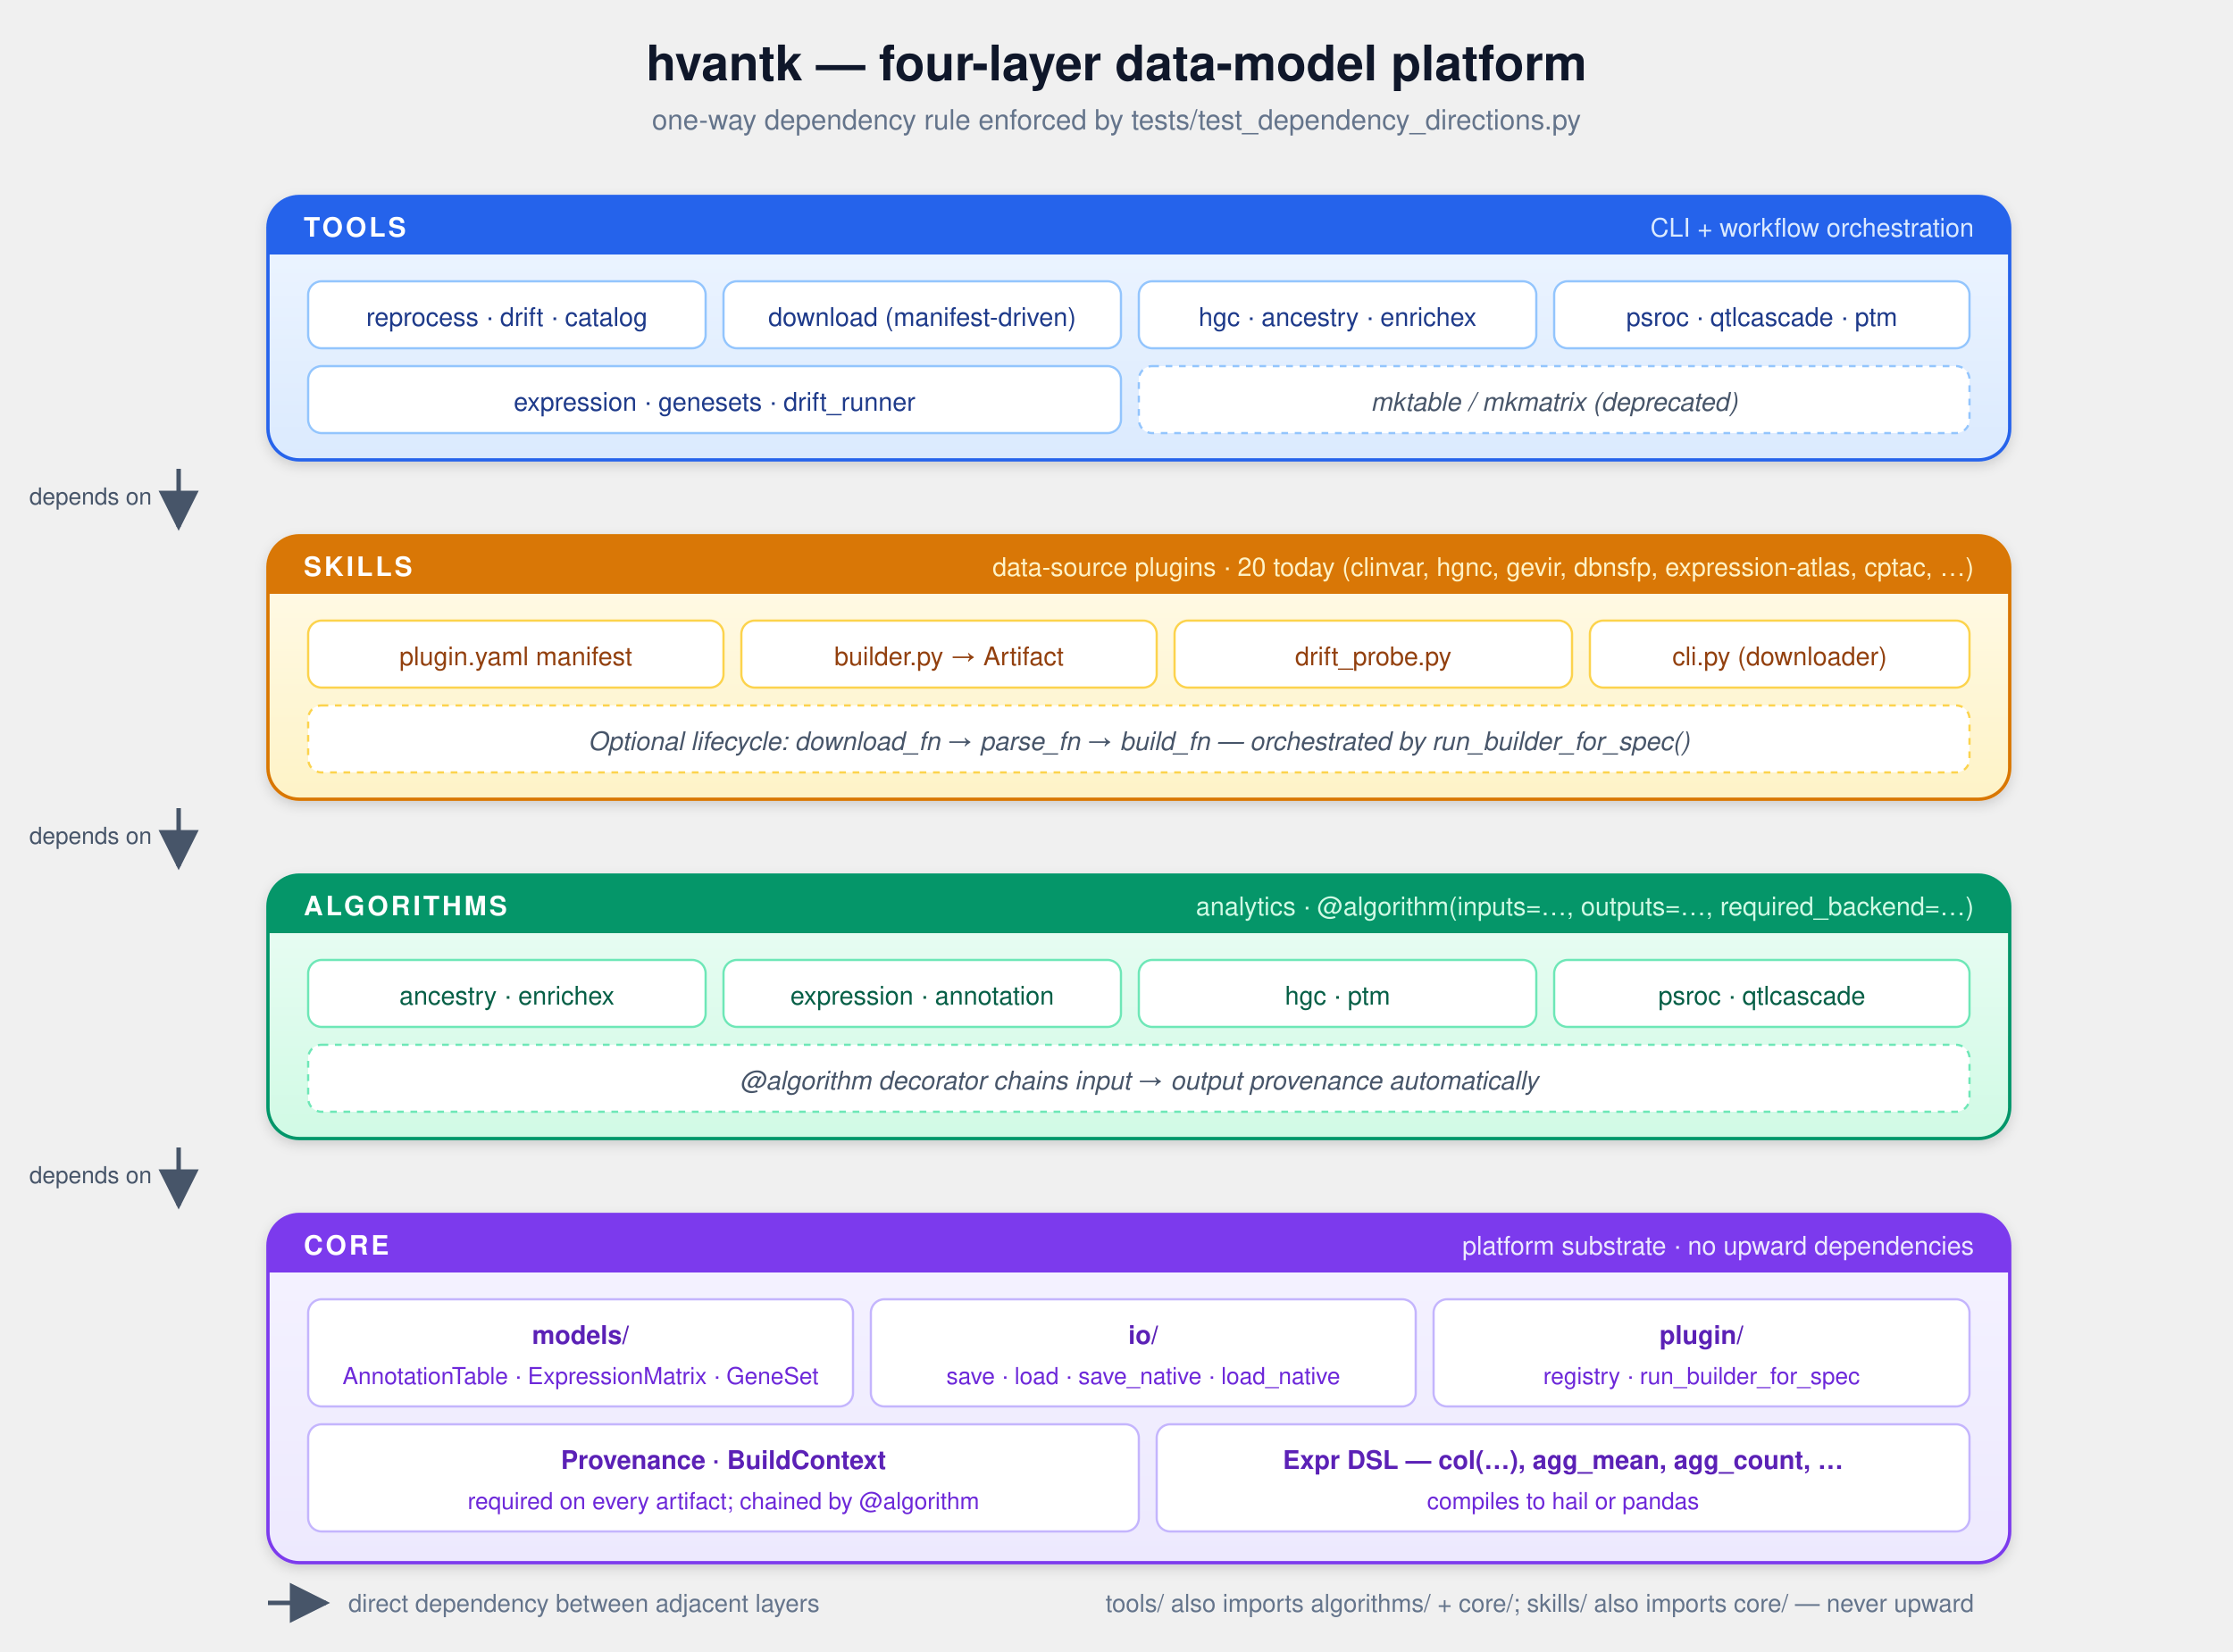
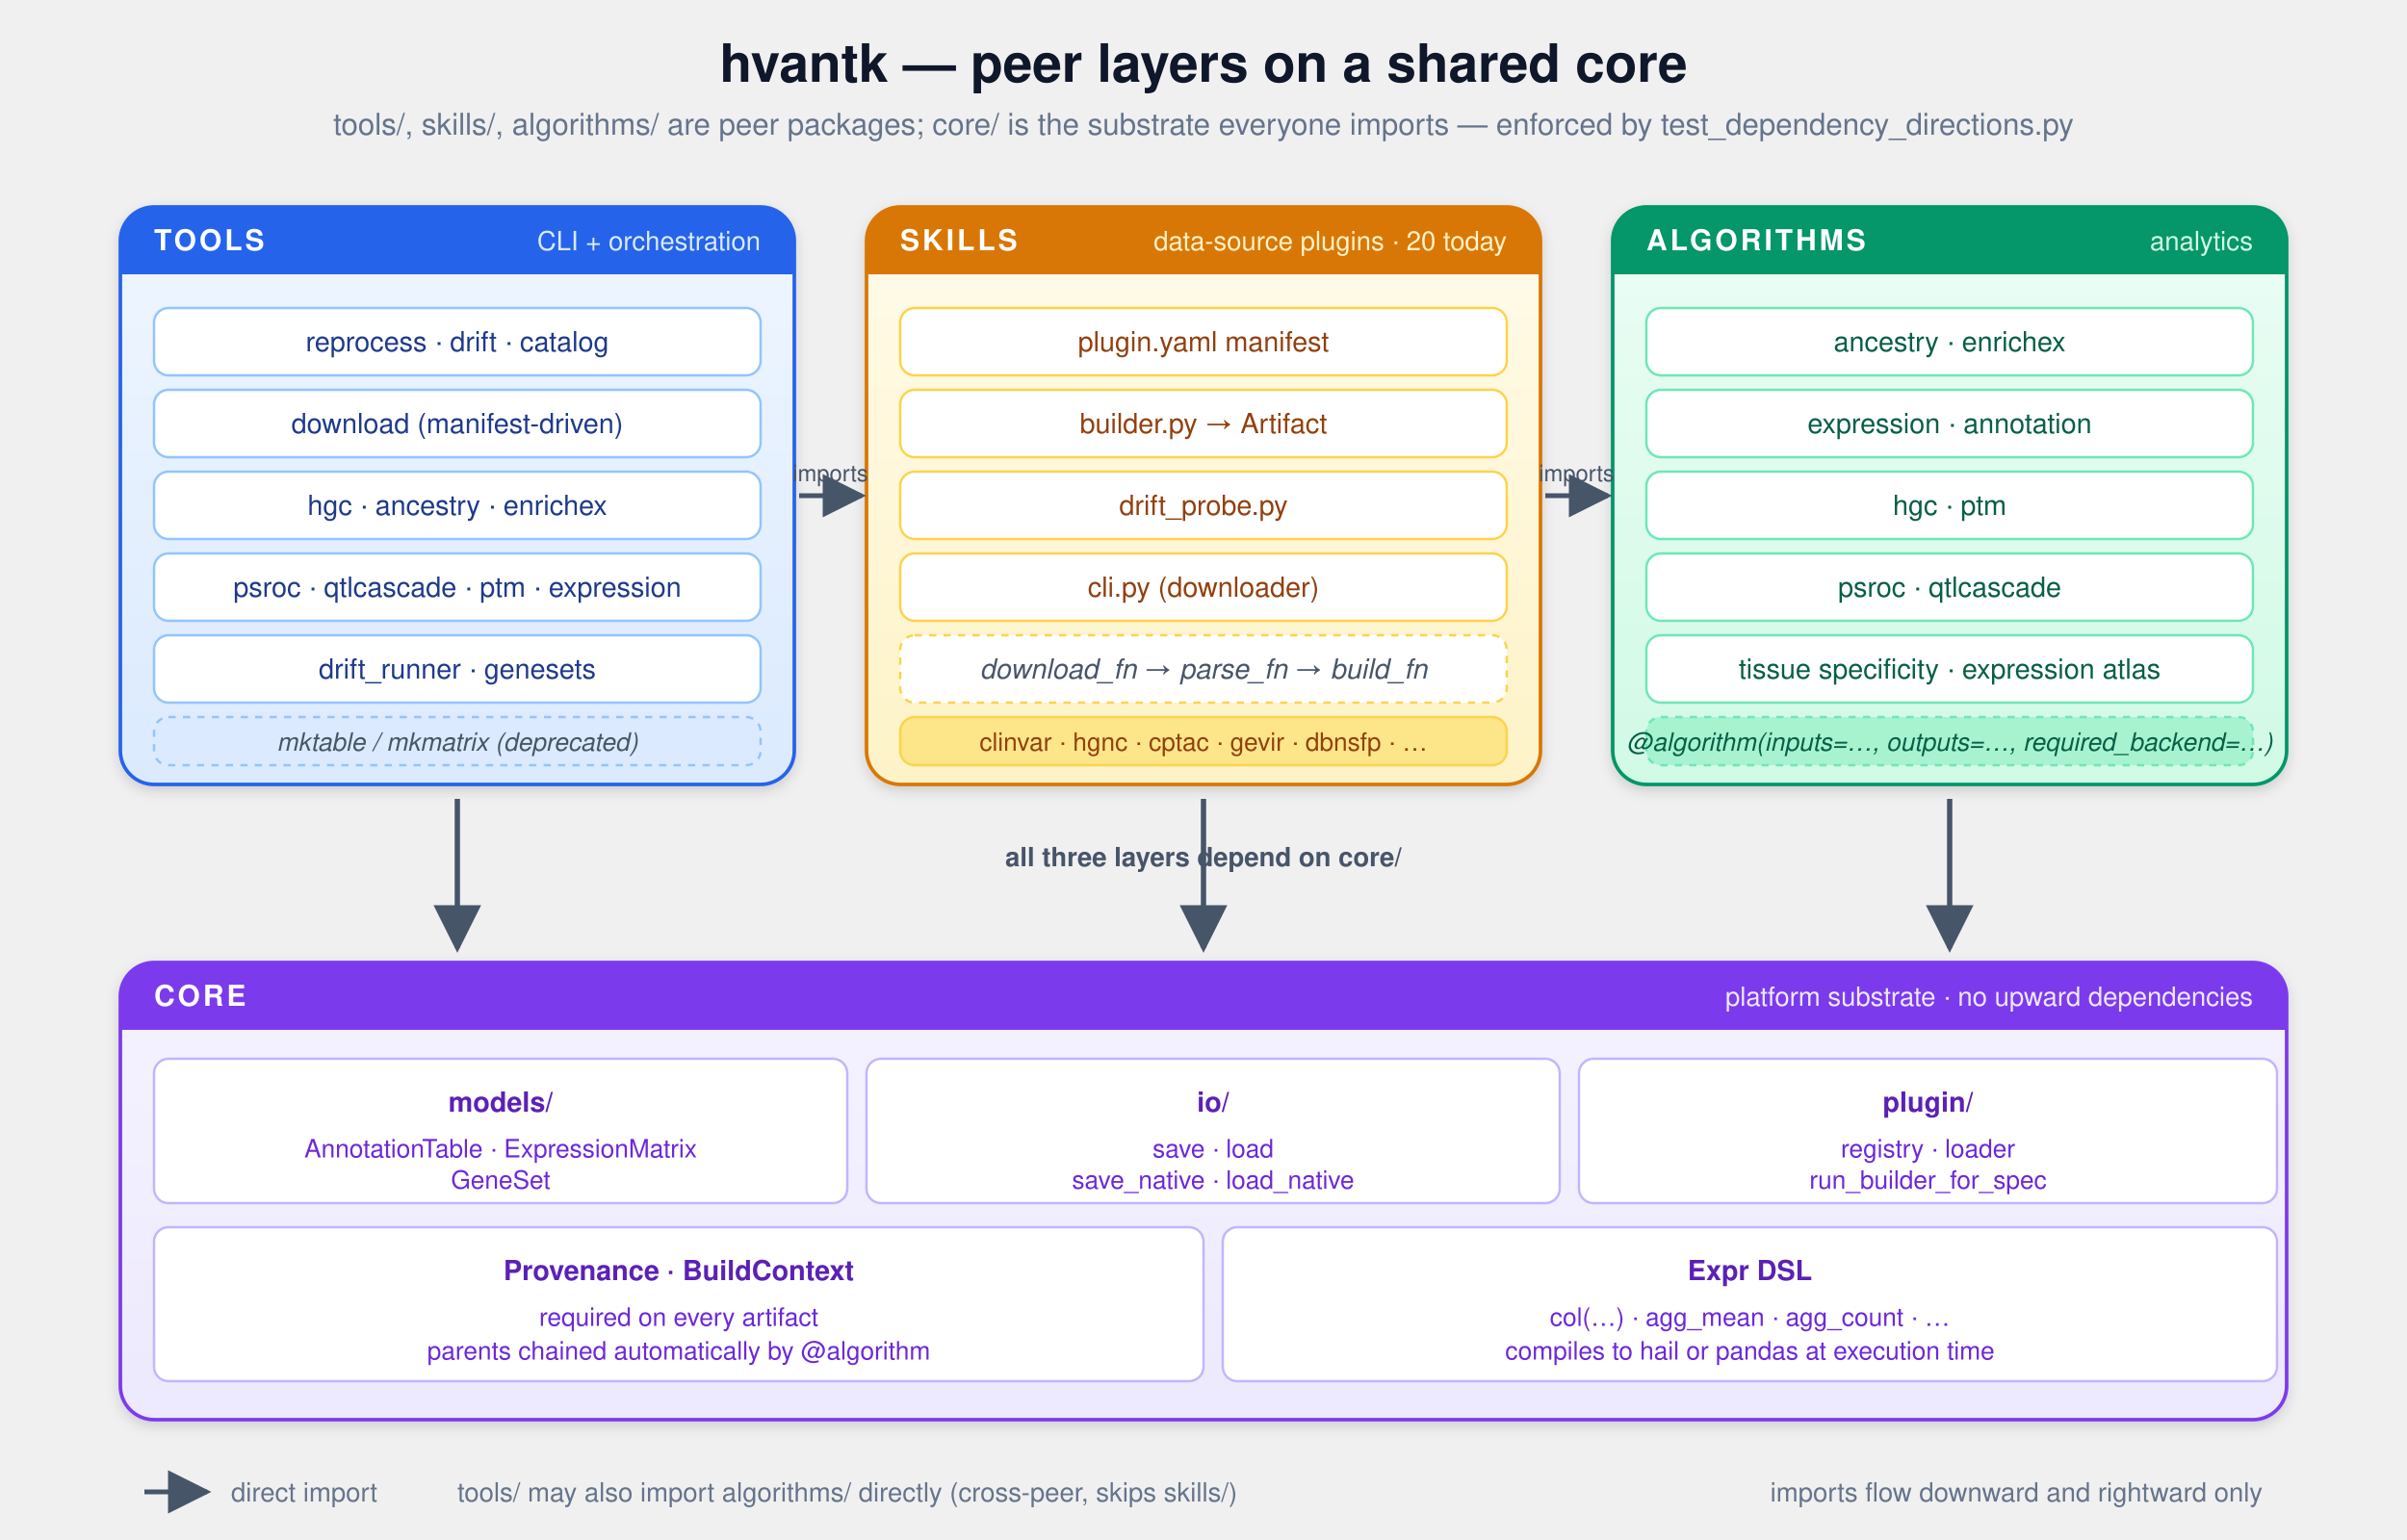
- <svg xmlns="http://www.w3.org/2000/svg" viewBox="0 0 1000 740" font-family="-apple-system, BlinkMacSystemFont, 'Segoe UI', Helvetica, Arial, sans-serif" role="img" aria-labelledby="title desc">
+ <svg xmlns="http://www.w3.org/2000/svg" viewBox="0 0 1000 640" font-family="-apple-system, BlinkMacSystemFont, 'Segoe UI', Helvetica, Arial, sans-serif" role="img" aria-labelledby="title desc">
  <defs>
    <linearGradient id="g-tools" x1="0" y1="0" x2="0" y2="1">
      <stop offset="0%" stop-color="#eff6ff" />
      <stop offset="100%" stop-color="#dbeafe" />
    </linearGradient>
    <linearGradient id="g-skills" x1="0" y1="0" x2="0" y2="1">
      <stop offset="0%" stop-color="#fffbeb" />
      <stop offset="100%" stop-color="#fef3c7" />
    </linearGradient>
    <linearGradient id="g-algo" x1="0" y1="0" x2="0" y2="1">
      <stop offset="0%" stop-color="#ecfdf5" />
      <stop offset="100%" stop-color="#d1fae5" />
    </linearGradient>
    <linearGradient id="g-core" x1="0" y1="0" x2="0" y2="1">
      <stop offset="0%" stop-color="#f5f3ff" />
      <stop offset="100%" stop-color="#ede9fe" />
    </linearGradient>
    <filter id="shadow" x="-5%" y="-5%" width="110%" height="120%">
      <feGaussianBlur in="SourceAlpha" stdDeviation="2.5" />
      <feOffset dx="0" dy="2" result="off" />
      <feComponentTransfer>
        <feFuncA type="linear" slope="0.14" />
      </feComponentTransfer>
      <feMerge>
        <feMergeNode />
        <feMergeNode in="SourceGraphic" />
      </feMerge>
    </filter>
    <marker id="arr" viewBox="0 0 10 10" refX="9" refY="5" markerWidth="9" markerHeight="9" orient="auto">
      <path d="M0,0 L10,5 L0,10 Z" fill="#475569" />
    </marker>
+     <marker id="arr-light" viewBox="0 0 10 10" refX="9" refY="5" markerWidth="8" markerHeight="8" orient="auto">
+       <path d="M0,0 L10,5 L0,10 Z" fill="#94a3b8" />
+     </marker>
  </defs>
-   <text x="500" y="36" text-anchor="middle" font-size="22" font-weight="600" fill="#0f172a">hvantk — four-layer data-model platform</text>
-   <text x="500" y="58" text-anchor="middle" font-size="12.5" fill="#64748b">one-way dependency rule enforced by tests/test_dependency_directions.py</text>
+   <text x="500" y="34" text-anchor="middle" font-size="22" font-weight="600" fill="#0f172a">hvantk — peer layers on a shared core</text>
+   <text x="500" y="56" text-anchor="middle" font-size="12.5" fill="#64748b">tools/, skills/, algorithms/ are peer packages; core/ is the substrate everyone imports — enforced by test_dependency_directions.py</text>
  <g filter="url(#shadow)">
-     <rect x="120" y="88" width="780" height="118" rx="14" fill="url(#g-tools)" stroke="#2563eb" stroke-width="1.5" />
+     <rect x="50" y="86" width="280" height="240" rx="14" fill="url(#g-tools)" stroke="#2563eb" stroke-width="1.5" />
  </g>
-   <rect x="120" y="88" width="780" height="26" rx="14" fill="#2563eb" />
-   <rect x="120" y="100" width="780" height="14" fill="#2563eb" />
-   <text x="136" y="106" font-size="12" font-weight="700" fill="#ffffff" letter-spacing="1.2">TOOLS</text>
-   <text x="884" y="106" text-anchor="end" font-size="11.5" fill="#dbeafe">CLI + workflow orchestration</text>
+   <rect x="50" y="86" width="280" height="28" rx="14" fill="#2563eb" />
+   <rect x="50" y="100" width="280" height="14" fill="#2563eb" />
+   <text x="64" y="104" font-size="12" font-weight="700" fill="#ffffff" letter-spacing="1.2">TOOLS</text>
+   <text x="316" y="104" text-anchor="end" font-size="11" fill="#dbeafe">CLI + orchestration</text>
  <g font-size="11.5" fill="#1e3a8a">
-     <rect x="138" y="126" width="178" height="30" rx="6" fill="#ffffff" stroke="#93c5fd" stroke-width="1" />
-     <text x="227" y="146" text-anchor="middle">reprocess · drift · catalog</text>
-     <rect x="324" y="126" width="178" height="30" rx="6" fill="#ffffff" stroke="#93c5fd" stroke-width="1" />
-     <text x="413" y="146" text-anchor="middle">download (manifest-driven)</text>
-     <rect x="510" y="126" width="178" height="30" rx="6" fill="#ffffff" stroke="#93c5fd" stroke-width="1" />
-     <text x="599" y="146" text-anchor="middle">hgc · ancestry · enrichex</text>
-     <rect x="696" y="126" width="186" height="30" rx="6" fill="#ffffff" stroke="#93c5fd" stroke-width="1" />
-     <text x="789" y="146" text-anchor="middle">psroc · qtlcascade · ptm</text>
-     <rect x="138" y="164" width="364" height="30" rx="6" fill="#ffffff" stroke="#93c5fd" stroke-width="1" />
-     <text x="320" y="184" text-anchor="middle">expression · genesets · drift_runner</text>
-     <rect x="510" y="164" width="372" height="30" rx="6" fill="#ffffff" stroke="#93c5fd" stroke-width="1" stroke-dasharray="3 3" />
-     <text x="696" y="184" text-anchor="middle" font-style="italic" fill="#475569">mktable / mkmatrix (deprecated)</text>
+     <rect x="64" y="128" width="252" height="28" rx="6" fill="#ffffff" stroke="#93c5fd" stroke-width="1" />
+     <text x="190" y="146" text-anchor="middle">reprocess · drift · catalog</text>
+     <rect x="64" y="162" width="252" height="28" rx="6" fill="#ffffff" stroke="#93c5fd" stroke-width="1" />
+     <text x="190" y="180" text-anchor="middle">download (manifest-driven)</text>
+     <rect x="64" y="196" width="252" height="28" rx="6" fill="#ffffff" stroke="#93c5fd" stroke-width="1" />
+     <text x="190" y="214" text-anchor="middle">hgc · ancestry · enrichex</text>
+     <rect x="64" y="230" width="252" height="28" rx="6" fill="#ffffff" stroke="#93c5fd" stroke-width="1" />
+     <text x="190" y="248" text-anchor="middle">psroc · qtlcascade · ptm · expression</text>
+     <rect x="64" y="264" width="252" height="28" rx="6" fill="#ffffff" stroke="#93c5fd" stroke-width="1" />
+     <text x="190" y="282" text-anchor="middle">drift_runner · genesets</text>
+     <rect x="64" y="298" width="252" height="20" rx="6" fill="#dbeafe" stroke="#93c5fd" stroke-width="1" stroke-dasharray="3 3" />
+     <text x="190" y="312" text-anchor="middle" font-size="10.5" font-style="italic" fill="#475569">mktable / mkmatrix (deprecated)</text>
  </g>
  <g filter="url(#shadow)">
-     <rect x="120" y="240" width="780" height="118" rx="14" fill="url(#g-skills)" stroke="#d97706" stroke-width="1.5" />
+     <rect x="360" y="86" width="280" height="240" rx="14" fill="url(#g-skills)" stroke="#d97706" stroke-width="1.5" />
  </g>
-   <rect x="120" y="240" width="780" height="26" rx="14" fill="#d97706" />
-   <rect x="120" y="252" width="780" height="14" fill="#d97706" />
-   <text x="136" y="258" font-size="12" font-weight="700" fill="#ffffff" letter-spacing="1.2">SKILLS</text>
-   <text x="884" y="258" text-anchor="end" font-size="11.5" fill="#fef3c7">data-source plugins · 20 today (clinvar, hgnc, gevir, dbnsfp, expression-atlas, cptac, …)</text>
+   <rect x="360" y="86" width="280" height="28" rx="14" fill="#d97706" />
+   <rect x="360" y="100" width="280" height="14" fill="#d97706" />
+   <text x="374" y="104" font-size="12" font-weight="700" fill="#ffffff" letter-spacing="1.2">SKILLS</text>
+   <text x="626" y="104" text-anchor="end" font-size="11" fill="#fef3c7">data-source plugins · 20 today</text>
  <g font-size="11.5" fill="#92400e">
-     <rect x="138" y="278" width="186" height="30" rx="6" fill="#ffffff" stroke="#fcd34d" stroke-width="1" />
-     <text x="231" y="298" text-anchor="middle">plugin.yaml manifest</text>
-     <rect x="332" y="278" width="186" height="30" rx="6" fill="#ffffff" stroke="#fcd34d" stroke-width="1" />
-     <text x="425" y="298" text-anchor="middle">builder.py → Artifact</text>
-     <rect x="526" y="278" width="178" height="30" rx="6" fill="#ffffff" stroke="#fcd34d" stroke-width="1" />
-     <text x="615" y="298" text-anchor="middle">drift_probe.py</text>
-     <rect x="712" y="278" width="170" height="30" rx="6" fill="#ffffff" stroke="#fcd34d" stroke-width="1" />
-     <text x="797" y="298" text-anchor="middle">cli.py (downloader)</text>
-     <rect x="138" y="316" width="744" height="30" rx="6" fill="#ffffff" stroke="#fcd34d" stroke-width="1" stroke-dasharray="3 3" />
-     <text x="510" y="336" text-anchor="middle" font-style="italic" fill="#475569">Optional lifecycle: download_fn → parse_fn → build_fn — orchestrated by run_builder_for_spec()</text>
+     <rect x="374" y="128" width="252" height="28" rx="6" fill="#ffffff" stroke="#fcd34d" stroke-width="1" />
+     <text x="500" y="146" text-anchor="middle">plugin.yaml manifest</text>
+     <rect x="374" y="162" width="252" height="28" rx="6" fill="#ffffff" stroke="#fcd34d" stroke-width="1" />
+     <text x="500" y="180" text-anchor="middle">builder.py → Artifact</text>
+     <rect x="374" y="196" width="252" height="28" rx="6" fill="#ffffff" stroke="#fcd34d" stroke-width="1" />
+     <text x="500" y="214" text-anchor="middle">drift_probe.py</text>
+     <rect x="374" y="230" width="252" height="28" rx="6" fill="#ffffff" stroke="#fcd34d" stroke-width="1" />
+     <text x="500" y="248" text-anchor="middle">cli.py (downloader)</text>
+     <rect x="374" y="264" width="252" height="28" rx="6" fill="#ffffff" stroke="#fcd34d" stroke-width="1" stroke-dasharray="3 3" />
+     <text x="500" y="282" text-anchor="middle" font-style="italic" fill="#475569">download_fn → parse_fn → build_fn</text>
+     <rect x="374" y="298" width="252" height="20" rx="6" fill="#fde68a" stroke="#fcd34d" stroke-width="1" />
+     <text x="500" y="312" text-anchor="middle" font-size="10.5" fill="#92400e">clinvar · hgnc · cptac · gevir · dbnsfp · …</text>
  </g>
  <g filter="url(#shadow)">
-     <rect x="120" y="392" width="780" height="118" rx="14" fill="url(#g-algo)" stroke="#059669" stroke-width="1.5" />
+     <rect x="670" y="86" width="280" height="240" rx="14" fill="url(#g-algo)" stroke="#059669" stroke-width="1.5" />
  </g>
-   <rect x="120" y="392" width="780" height="26" rx="14" fill="#059669" />
-   <rect x="120" y="404" width="780" height="14" fill="#059669" />
-   <text x="136" y="410" font-size="12" font-weight="700" fill="#ffffff" letter-spacing="1.2">ALGORITHMS</text>
-   <text x="884" y="410" text-anchor="end" font-size="11.5" fill="#d1fae5">analytics · @algorithm(inputs=…, outputs=…, required_backend=…)</text>
+   <rect x="670" y="86" width="280" height="28" rx="14" fill="#059669" />
+   <rect x="670" y="100" width="280" height="14" fill="#059669" />
+   <text x="684" y="104" font-size="12" font-weight="700" fill="#ffffff" letter-spacing="1.2">ALGORITHMS</text>
+   <text x="936" y="104" text-anchor="end" font-size="11" fill="#d1fae5">analytics</text>
  <g font-size="11.5" fill="#065f46">
-     <rect x="138" y="430" width="178" height="30" rx="6" fill="#ffffff" stroke="#6ee7b7" stroke-width="1" />
-     <text x="227" y="450" text-anchor="middle">ancestry · enrichex</text>
-     <rect x="324" y="430" width="178" height="30" rx="6" fill="#ffffff" stroke="#6ee7b7" stroke-width="1" />
-     <text x="413" y="450" text-anchor="middle">expression · annotation</text>
-     <rect x="510" y="430" width="178" height="30" rx="6" fill="#ffffff" stroke="#6ee7b7" stroke-width="1" />
-     <text x="599" y="450" text-anchor="middle">hgc · ptm</text>
-     <rect x="696" y="430" width="186" height="30" rx="6" fill="#ffffff" stroke="#6ee7b7" stroke-width="1" />
-     <text x="789" y="450" text-anchor="middle">psroc · qtlcascade</text>
-     <rect x="138" y="468" width="744" height="30" rx="6" fill="#ffffff" stroke="#6ee7b7" stroke-width="1" stroke-dasharray="3 3" />
-     <text x="510" y="488" text-anchor="middle" font-style="italic" fill="#475569">@algorithm decorator chains input → output provenance automatically</text>
+     <rect x="684" y="128" width="252" height="28" rx="6" fill="#ffffff" stroke="#6ee7b7" stroke-width="1" />
+     <text x="810" y="146" text-anchor="middle">ancestry · enrichex</text>
+     <rect x="684" y="162" width="252" height="28" rx="6" fill="#ffffff" stroke="#6ee7b7" stroke-width="1" />
+     <text x="810" y="180" text-anchor="middle">expression · annotation</text>
+     <rect x="684" y="196" width="252" height="28" rx="6" fill="#ffffff" stroke="#6ee7b7" stroke-width="1" />
+     <text x="810" y="214" text-anchor="middle">hgc · ptm</text>
+     <rect x="684" y="230" width="252" height="28" rx="6" fill="#ffffff" stroke="#6ee7b7" stroke-width="1" />
+     <text x="810" y="248" text-anchor="middle">psroc · qtlcascade</text>
+     <rect x="684" y="264" width="252" height="28" rx="6" fill="#ffffff" stroke="#6ee7b7" stroke-width="1" />
+     <text x="810" y="282" text-anchor="middle">tissue specificity · expression atlas</text>
+     <rect x="684" y="298" width="252" height="20" rx="6" fill="#a7f3d0" stroke="#6ee7b7" stroke-width="1" stroke-dasharray="3 3" />
+     <text x="810" y="312" text-anchor="middle" font-size="10.5" font-style="italic" fill="#065f46">@algorithm(inputs=…, outputs=…, required_backend=…)</text>
  </g>
+   <line x1="332" y1="206" x2="358" y2="206" stroke="#475569" stroke-width="2" marker-end="url(#arr)" />
+   <text x="345" y="200" text-anchor="middle" font-size="9.5" fill="#475569">imports</text>
+   <line x1="642" y1="206" x2="668" y2="206" stroke="#475569" stroke-width="2" marker-end="url(#arr)" />
+   <text x="655" y="200" text-anchor="middle" font-size="9.5" fill="#475569">imports</text>
+   <line x1="190" y1="332" x2="190" y2="394" stroke="#475569" stroke-width="2.2" marker-end="url(#arr)" />
+   <line x1="500" y1="332" x2="500" y2="394" stroke="#475569" stroke-width="2.2" marker-end="url(#arr)" />
+   <line x1="810" y1="332" x2="810" y2="394" stroke="#475569" stroke-width="2.2" marker-end="url(#arr)" />
+   <text x="500" y="360" text-anchor="middle" font-size="11" fill="#475569" font-weight="600">all three layers depend on core/</text>
  <g filter="url(#shadow)">
-     <rect x="120" y="544" width="780" height="156" rx="14" fill="url(#g-core)" stroke="#7c3aed" stroke-width="1.5" />
+     <rect x="50" y="400" width="900" height="190" rx="14" fill="url(#g-core)" stroke="#7c3aed" stroke-width="1.5" />
  </g>
-   <rect x="120" y="544" width="780" height="26" rx="14" fill="#7c3aed" />
-   <rect x="120" y="556" width="780" height="14" fill="#7c3aed" />
-   <text x="136" y="562" font-size="12" font-weight="700" fill="#ffffff" letter-spacing="1.2">CORE</text>
-   <text x="884" y="562" text-anchor="end" font-size="11.5" fill="#ede9fe">platform substrate · no upward dependencies</text>
+   <rect x="50" y="400" width="900" height="28" rx="14" fill="#7c3aed" />
+   <rect x="50" y="414" width="900" height="14" fill="#7c3aed" />
+   <text x="64" y="418" font-size="12" font-weight="700" fill="#ffffff" letter-spacing="1.2">CORE</text>
+   <text x="936" y="418" text-anchor="end" font-size="11" fill="#ede9fe">platform substrate · no upward dependencies</text>
  <g font-size="11.5" fill="#5b21b6">
-     <rect x="138" y="582" width="244" height="48" rx="6" fill="#ffffff" stroke="#c4b5fd" stroke-width="1" />
-     <text x="260" y="602" text-anchor="middle" font-weight="600">models/</text>
-     <text x="260" y="620" text-anchor="middle" font-size="10.5" fill="#6d28d9">AnnotationTable · ExpressionMatrix · GeneSet</text>
-     <rect x="390" y="582" width="244" height="48" rx="6" fill="#ffffff" stroke="#c4b5fd" stroke-width="1" />
-     <text x="512" y="602" text-anchor="middle" font-weight="600">io/</text>
-     <text x="512" y="620" text-anchor="middle" font-size="10.5" fill="#6d28d9">save · load · save_native · load_native</text>
-     <rect x="642" y="582" width="240" height="48" rx="6" fill="#ffffff" stroke="#c4b5fd" stroke-width="1" />
-     <text x="762" y="602" text-anchor="middle" font-weight="600">plugin/</text>
-     <text x="762" y="620" text-anchor="middle" font-size="10.5" fill="#6d28d9">registry · run_builder_for_spec</text>
-     <rect x="138" y="638" width="372" height="48" rx="6" fill="#ffffff" stroke="#c4b5fd" stroke-width="1" />
-     <text x="324" y="658" text-anchor="middle" font-weight="600">Provenance · BuildContext</text>
-     <text x="324" y="676" text-anchor="middle" font-size="10.5" fill="#6d28d9">required on every artifact; chained by @algorithm</text>
-     <rect x="518" y="638" width="364" height="48" rx="6" fill="#ffffff" stroke="#c4b5fd" stroke-width="1" />
-     <text x="700" y="658" text-anchor="middle" font-weight="600">Expr DSL — col(…), agg_mean, agg_count, …</text>
-     <text x="700" y="676" text-anchor="middle" font-size="10.5" fill="#6d28d9">compiles to hail or pandas</text>
-   </g>
-   <g>
-     <line x1="80" y1="210" x2="80" y2="236" stroke="#475569" stroke-width="2" marker-end="url(#arr)" />
-     <text x="68" y="226" text-anchor="end" font-size="10.5" fill="#475569">depends on</text>
-     <line x1="80" y1="362" x2="80" y2="388" stroke="#475569" stroke-width="2" marker-end="url(#arr)" />
-     <text x="68" y="378" text-anchor="end" font-size="10.5" fill="#475569">depends on</text>
-     <line x1="80" y1="514" x2="80" y2="540" stroke="#475569" stroke-width="2" marker-end="url(#arr)" />
-     <text x="68" y="530" text-anchor="end" font-size="10.5" fill="#475569">depends on</text>
+     <rect x="64" y="440" width="288" height="60" rx="6" fill="#ffffff" stroke="#c4b5fd" stroke-width="1" />
+     <text x="208" y="462" text-anchor="middle" font-weight="600">models/</text>
+     <text x="208" y="481" text-anchor="middle" font-size="10.5" fill="#6d28d9">AnnotationTable · ExpressionMatrix</text>
+     <text x="208" y="494" text-anchor="middle" font-size="10.5" fill="#6d28d9">GeneSet</text>
+     <rect x="360" y="440" width="288" height="60" rx="6" fill="#ffffff" stroke="#c4b5fd" stroke-width="1" />
+     <text x="504" y="462" text-anchor="middle" font-weight="600">io/</text>
+     <text x="504" y="481" text-anchor="middle" font-size="10.5" fill="#6d28d9">save · load</text>
+     <text x="504" y="494" text-anchor="middle" font-size="10.5" fill="#6d28d9">save_native · load_native</text>
+     <rect x="656" y="440" width="290" height="60" rx="6" fill="#ffffff" stroke="#c4b5fd" stroke-width="1" />
+     <text x="801" y="462" text-anchor="middle" font-weight="600">plugin/</text>
+     <text x="801" y="481" text-anchor="middle" font-size="10.5" fill="#6d28d9">registry · loader</text>
+     <text x="801" y="494" text-anchor="middle" font-size="10.5" fill="#6d28d9">run_builder_for_spec</text>
+     <rect x="64" y="510" width="436" height="64" rx="6" fill="#ffffff" stroke="#c4b5fd" stroke-width="1" />
+     <text x="282" y="532" text-anchor="middle" font-weight="600">Provenance · BuildContext</text>
+     <text x="282" y="551" text-anchor="middle" font-size="10.5" fill="#6d28d9">required on every artifact</text>
+     <text x="282" y="565" text-anchor="middle" font-size="10.5" fill="#6d28d9">parents chained automatically by @algorithm</text>
+     <rect x="508" y="510" width="438" height="64" rx="6" fill="#ffffff" stroke="#c4b5fd" stroke-width="1" />
+     <text x="727" y="532" text-anchor="middle" font-weight="600">Expr DSL</text>
+     <text x="727" y="551" text-anchor="middle" font-size="10.5" fill="#6d28d9">col(…) · agg_mean · agg_count · …</text>
+     <text x="727" y="565" text-anchor="middle" font-size="10.5" fill="#6d28d9">compiles to hail or pandas at execution time</text>
  </g>
  <g font-size="11" fill="#64748b">
-     <line x1="120" y1="718" x2="146" y2="718" stroke="#475569" stroke-width="2" marker-end="url(#arr)" />
-     <text x="156" y="722">direct dependency between adjacent layers</text>
-     <text x="884" y="722" text-anchor="end" fill="#64748b">tools/ also imports algorithms/ + core/; skills/ also imports core/ — never upward</text>
+     <line x1="60" y1="620" x2="86" y2="620" stroke="#475569" stroke-width="2" marker-end="url(#arr)" />
+     <text x="96" y="624">direct import</text>
+     <text x="190" y="624">tools/ may also import algorithms/ directly (cross-peer, skips skills/)</text>
+     <text x="940" y="624" text-anchor="end">imports flow downward and rightward only</text>
  </g>
</svg>
